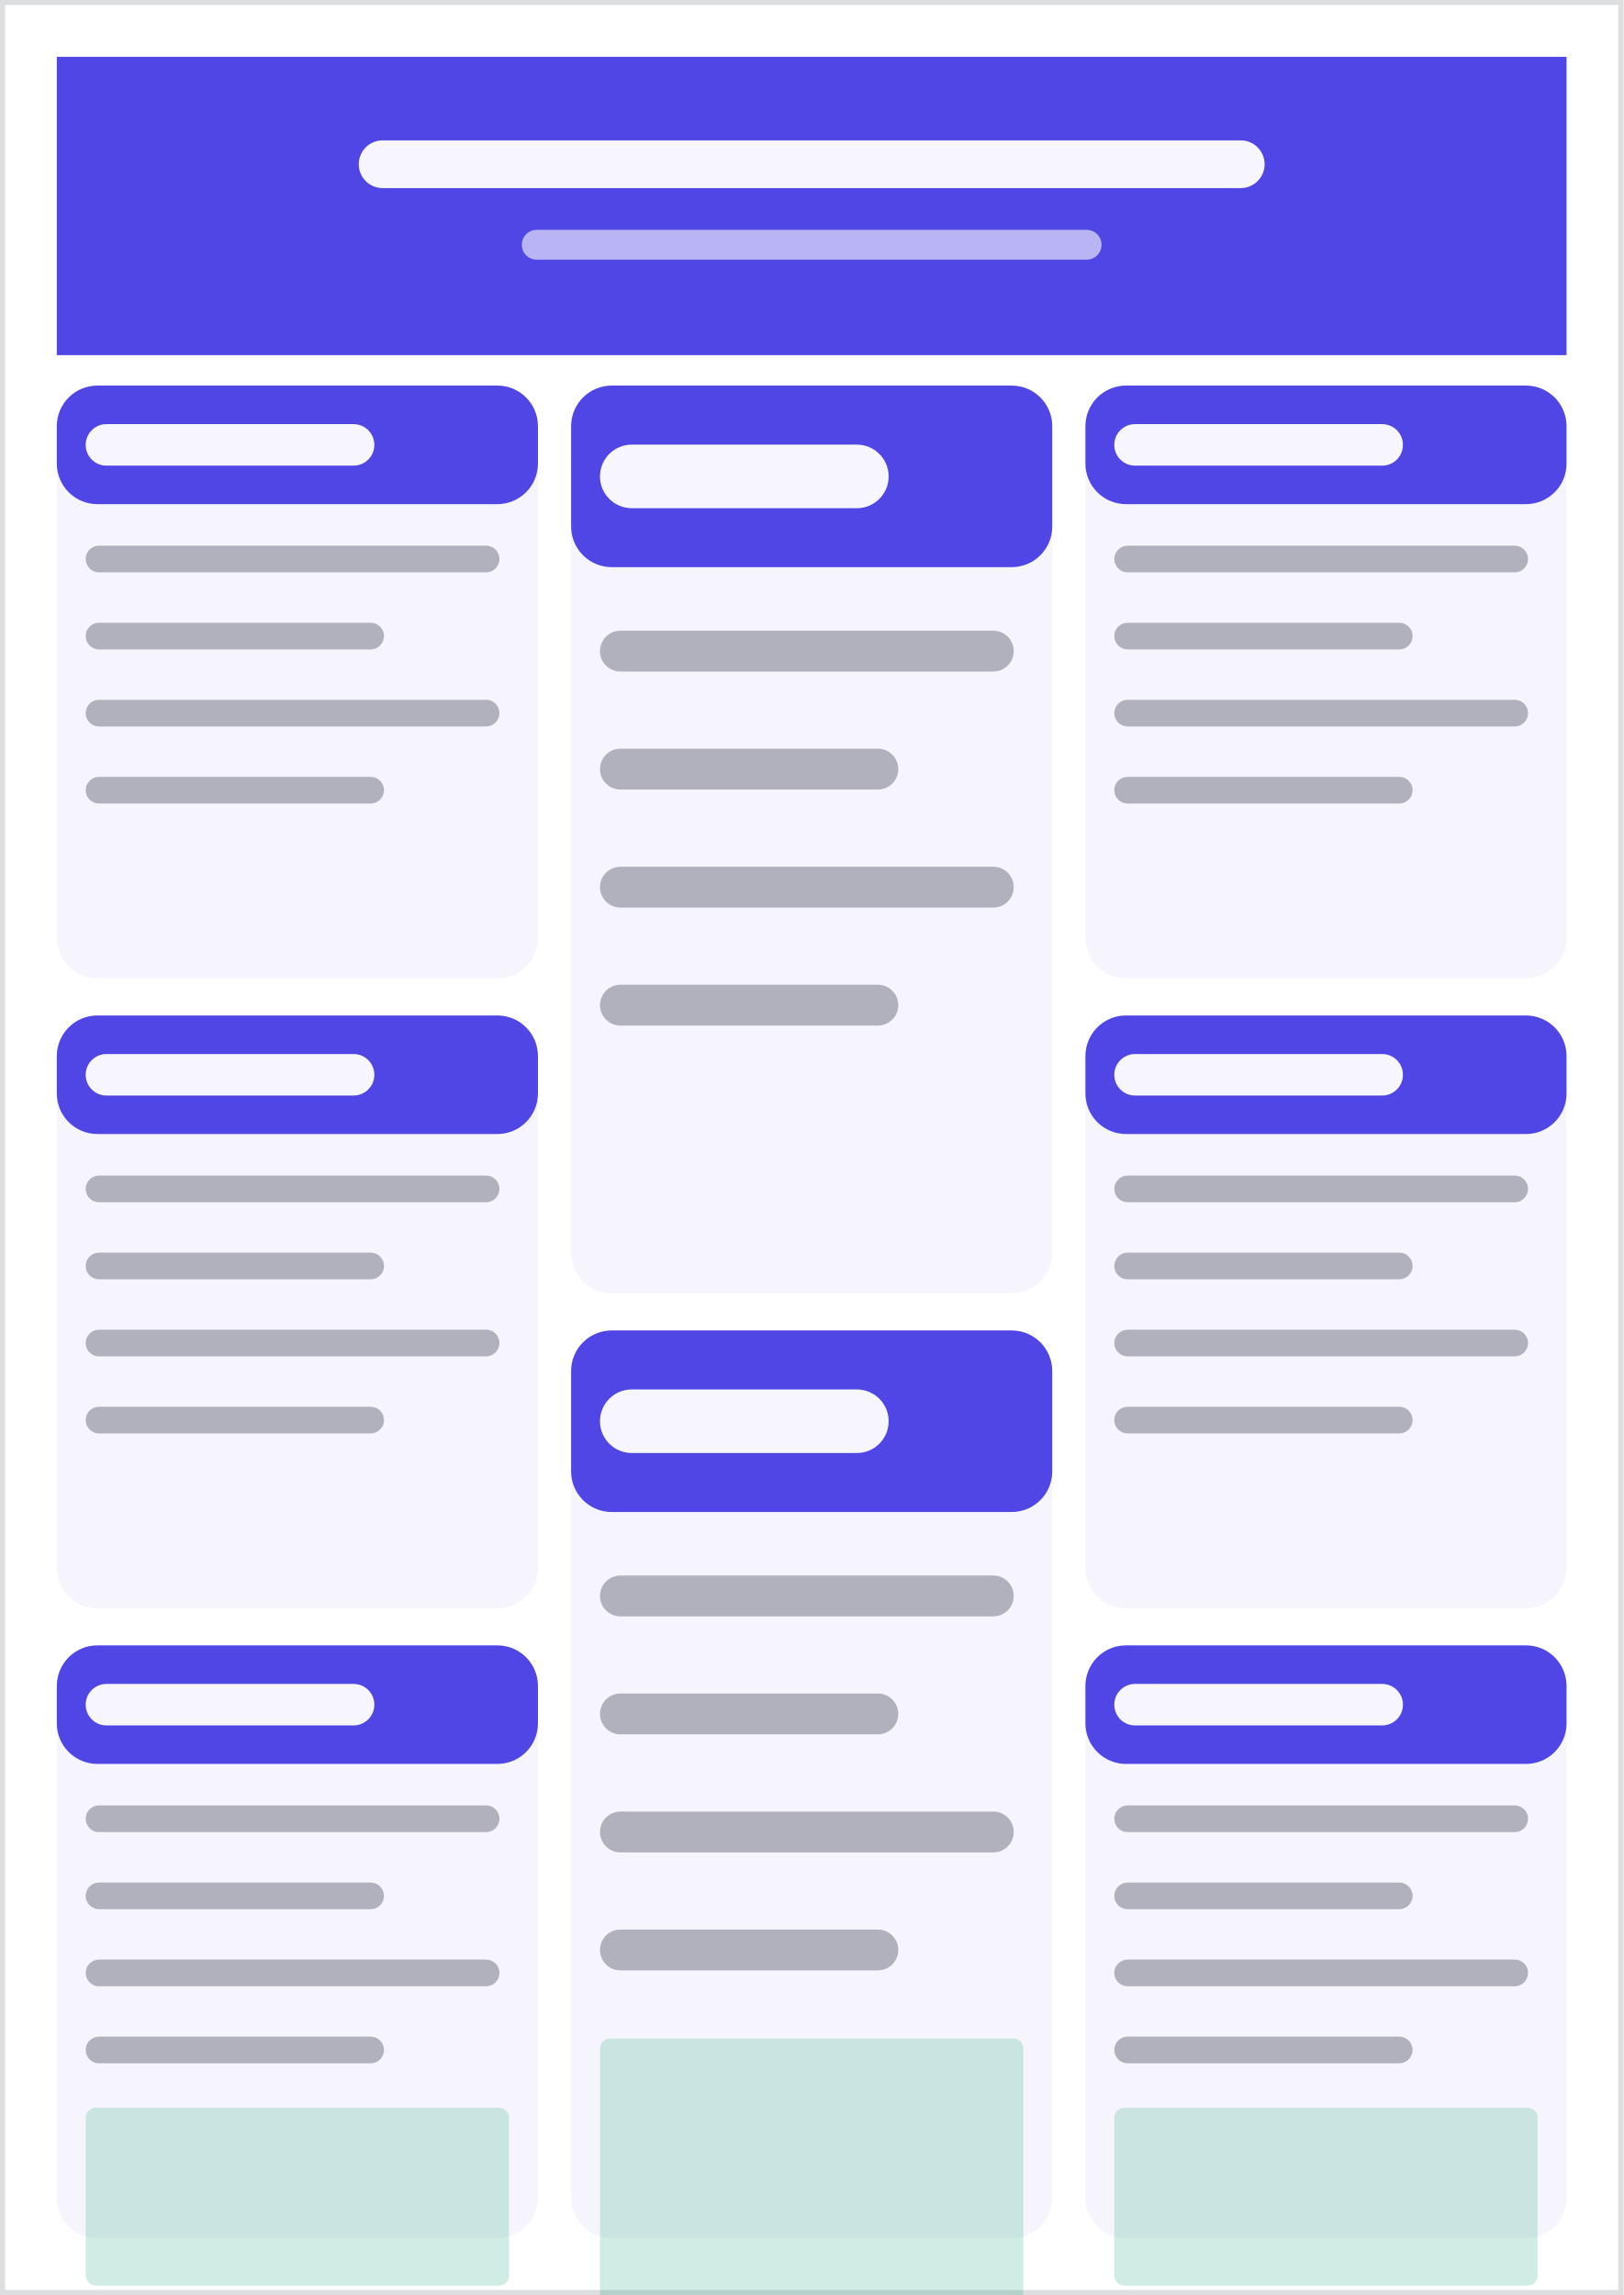
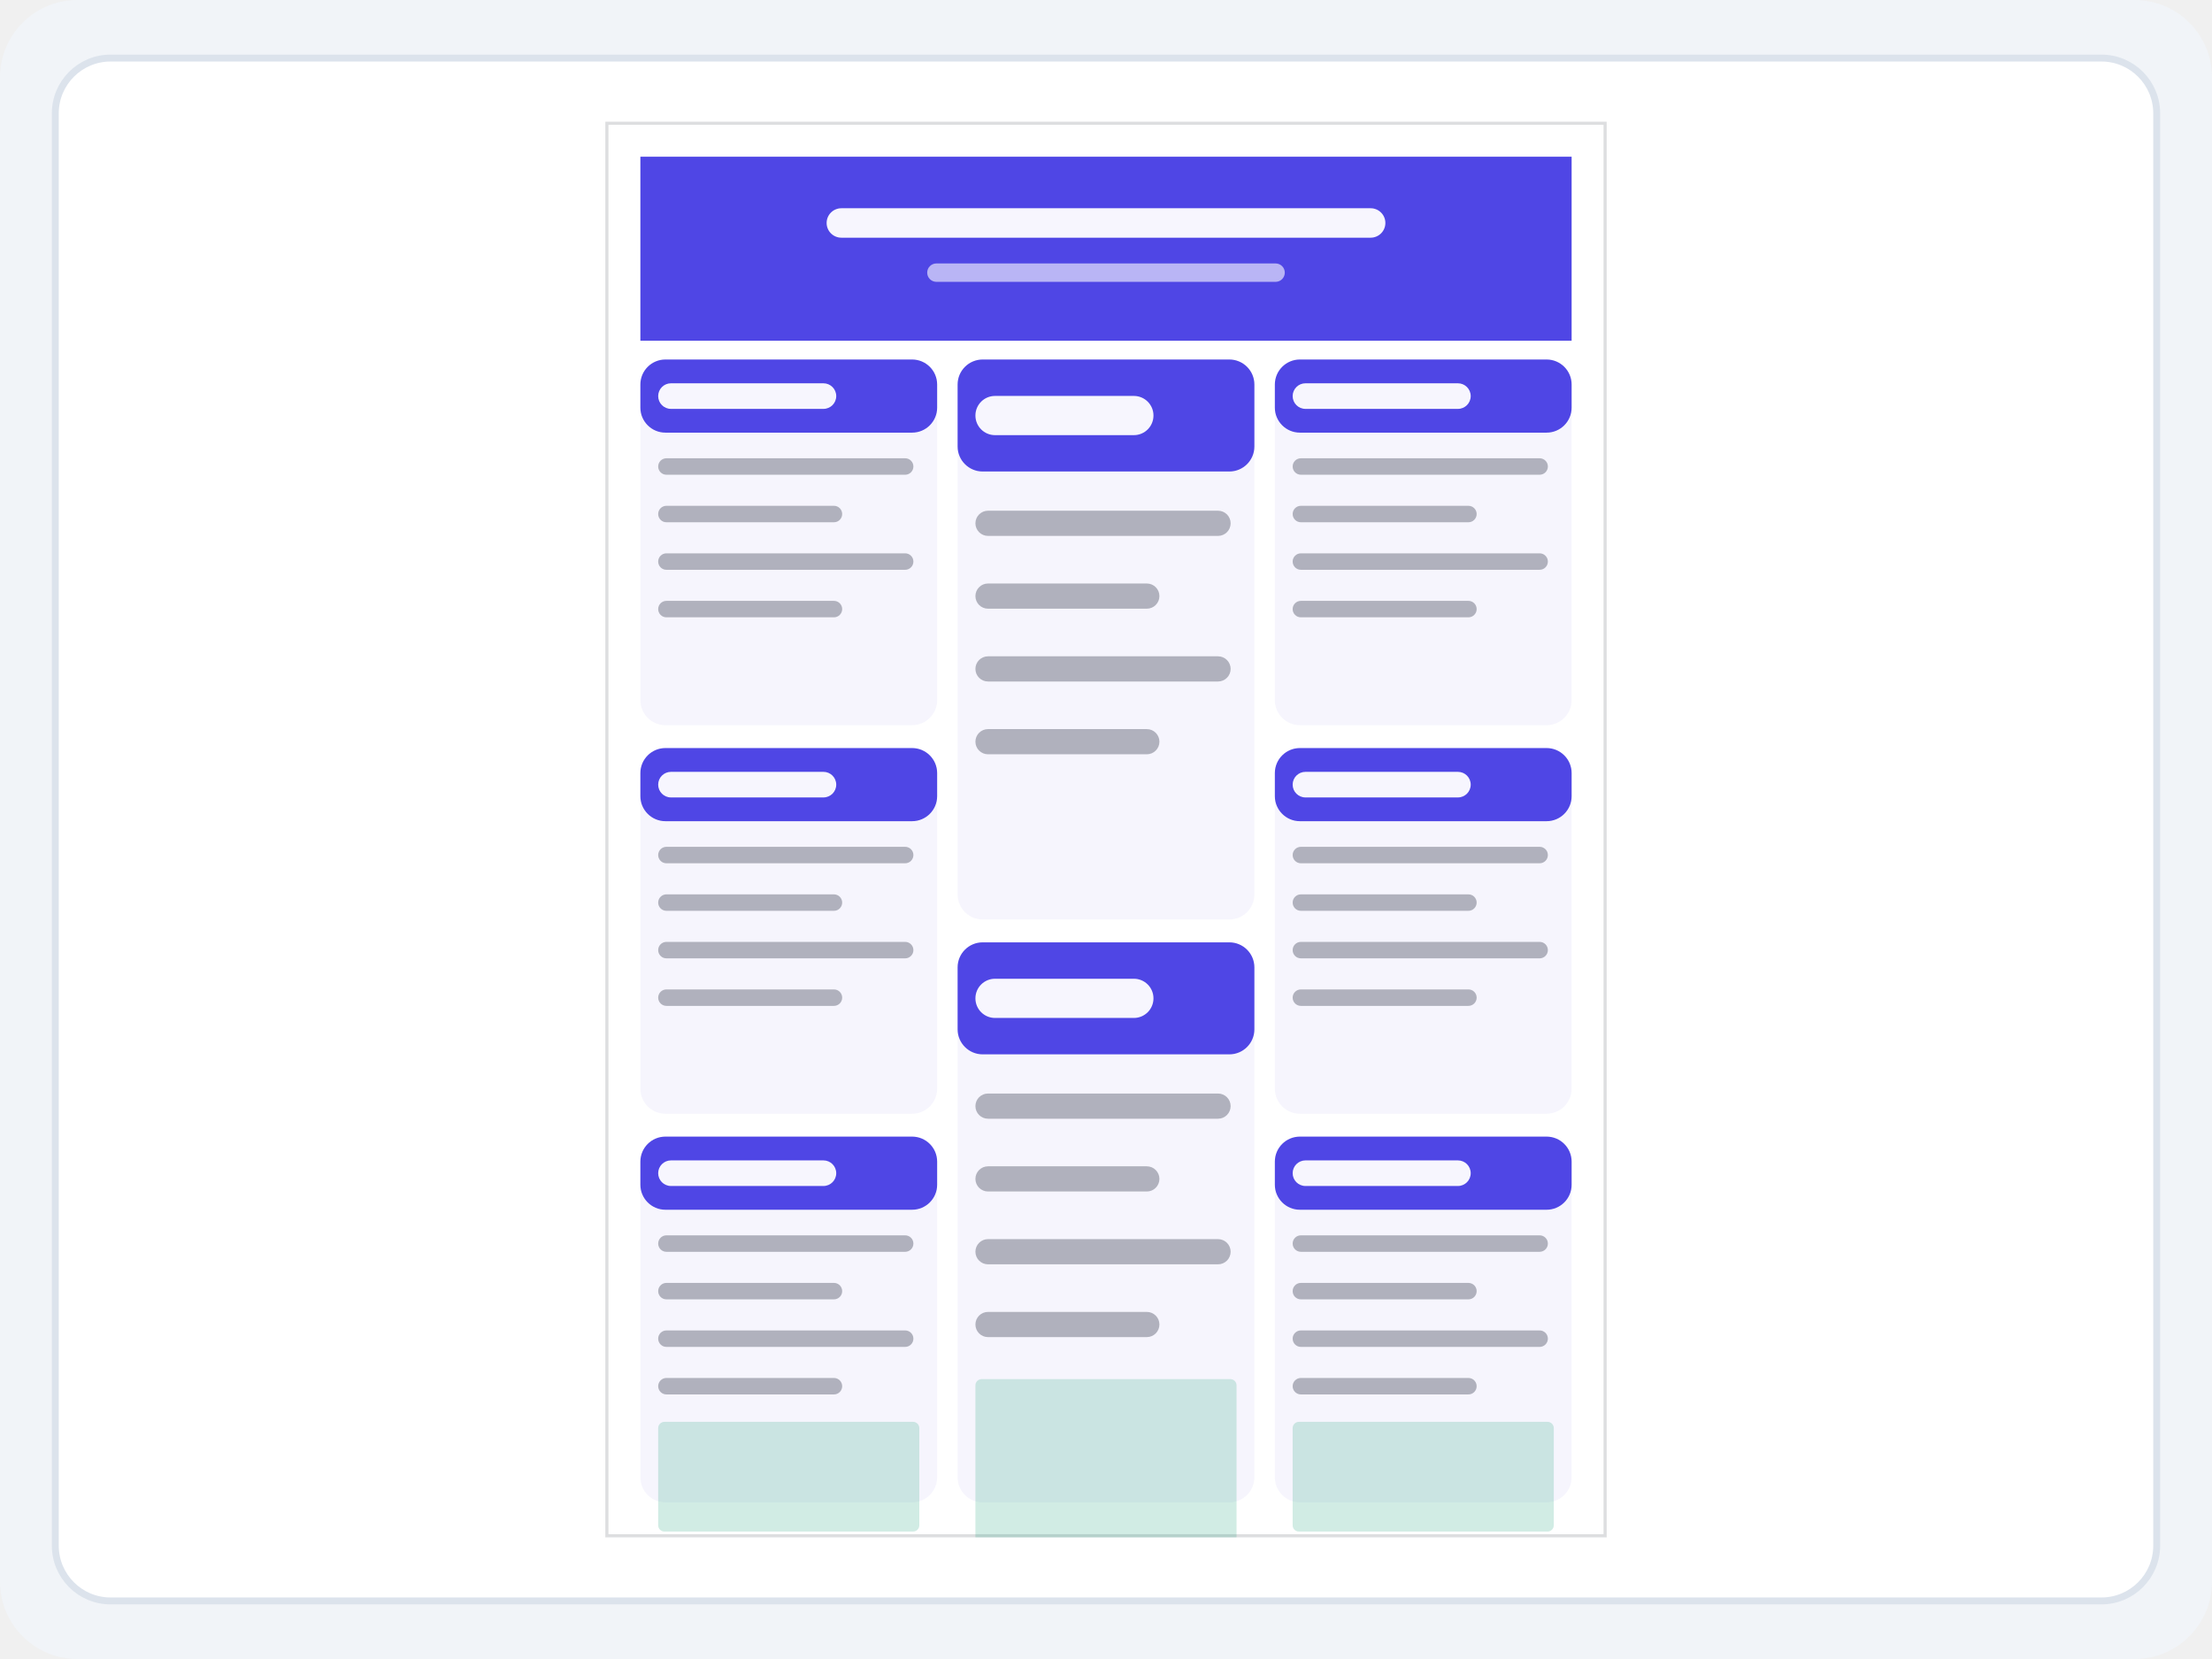
- <svg xmlns="http://www.w3.org/2000/svg" width="320" height="452.41" viewBox="0 0 320 452.41" role="img" aria-label="gemini template preview">
-   <rect width="320" height="452.41" fill="#FFFFFF" />
-   <rect x="0.5" y="0.5" width="319" height="451.41" fill="none" stroke="#0F172A24" />
-   <rect x="11.2" y="11.2" width="297.6" height="58.81" rx="0" fill="#4F46E5" />
-   <rect x="70.72" y="27.67" width="178.56" height="9.41" rx="4.71" fill="#FFFFFF" opacity="0.95" />
-   <rect x="102.86" y="45.31" width="114.28" height="5.88" rx="2.94" fill="#FFFFFF" opacity="0.6" />
-   <rect x="11.2" y="76.01" width="94.84" height="116.86" rx="8" fill="#4F46E50d" />
-   <rect x="11.2" y="76.01" width="94.84" height="23.37" rx="8" fill="#4F46E5" />
-   <rect x="16.89" y="83.61" width="56.9" height="8.18" rx="4.09" fill="#FFFFFF" opacity="0.95" />
-   <rect x="16.89" y="107.57" width="81.56" height="5.26" rx="2.63" fill="#0F172A4d" opacity="1" />
-   <rect x="16.89" y="122.76" width="58.8" height="5.26" rx="2.63" fill="#0F172A4d" opacity="1" />
-   <rect x="16.89" y="137.95" width="81.56" height="5.26" rx="2.63" fill="#0F172A4d" opacity="1" />
-   <rect x="16.89" y="153.14" width="58.8" height="5.26" rx="2.63" fill="#0F172A4d" opacity="1" />
-   <rect x="11.2" y="200.18" width="94.84" height="116.86" rx="8" fill="#4F46E50d" />
-   <rect x="11.2" y="200.18" width="94.84" height="23.37" rx="8" fill="#4F46E5" />
-   <rect x="16.89" y="207.78" width="56.9" height="8.18" rx="4.09" fill="#FFFFFF" opacity="0.95" />
-   <rect x="16.89" y="231.74" width="81.56" height="5.26" rx="2.63" fill="#0F172A4d" opacity="1" />
-   <rect x="16.89" y="246.93" width="58.8" height="5.26" rx="2.63" fill="#0F172A4d" opacity="1" />
-   <rect x="16.89" y="262.12" width="81.56" height="5.26" rx="2.63" fill="#0F172A4d" opacity="1" />
-   <rect x="16.89" y="277.31" width="58.8" height="5.26" rx="2.63" fill="#0F172A4d" opacity="1" />
-   <rect x="11.2" y="324.35" width="94.84" height="116.86" rx="8" fill="#4F46E50d" />
-   <rect x="11.2" y="324.35" width="94.84" height="23.37" rx="8" fill="#4F46E5" />
-   <rect x="16.89" y="331.95" width="56.9" height="8.18" rx="4.09" fill="#FFFFFF" opacity="0.95" />
-   <rect x="16.89" y="355.9" width="81.56" height="5.26" rx="2.63" fill="#0F172A4d" opacity="1" />
-   <rect x="16.89" y="371.1" width="58.8" height="5.26" rx="2.63" fill="#0F172A4d" opacity="1" />
-   <rect x="16.89" y="386.29" width="81.56" height="5.26" rx="2.63" fill="#0F172A4d" opacity="1" />
-   <rect x="16.89" y="401.48" width="58.8" height="5.26" rx="2.63" fill="#0F172A4d" opacity="1" />
-   <rect x="16.89" y="415.5" width="83.45" height="35.06" rx="2" fill="#0596692e" />
-   <rect x="112.58" y="76.01" width="94.84" height="178.95" rx="8" fill="#4F46E50d" />
-   <rect x="112.58" y="76.01" width="94.84" height="35.79" rx="8" fill="#4F46E5" />
-   <rect x="118.27" y="87.65" width="56.9" height="12.53" rx="6.26" fill="#FFFFFF" opacity="0.95" />
-   <rect x="118.27" y="124.33" width="81.56" height="8.05" rx="4.03" fill="#0F172A4d" opacity="1" />
-   <rect x="118.27" y="147.59" width="58.8" height="8.05" rx="4.03" fill="#0F172A4d" opacity="1" />
-   <rect x="118.27" y="170.86" width="81.56" height="8.05" rx="4.03" fill="#0F172A4d" opacity="1" />
-   <rect x="118.27" y="194.12" width="58.8" height="8.05" rx="4.03" fill="#0F172A4d" opacity="1" />
-   <rect x="112.58" y="262.27" width="94.84" height="178.95" rx="8" fill="#4F46E50d" />
-   <rect x="112.58" y="262.27" width="94.84" height="35.79" rx="8" fill="#4F46E5" />
-   <rect x="118.27" y="273.9" width="56.9" height="12.53" rx="6.26" fill="#FFFFFF" opacity="0.95" />
-   <rect x="118.27" y="310.58" width="81.56" height="8.05" rx="4.03" fill="#0F172A4d" opacity="1" />
-   <rect x="118.27" y="333.84" width="58.8" height="8.05" rx="4.03" fill="#0F172A4d" opacity="1" />
-   <rect x="118.27" y="357.11" width="81.56" height="8.05" rx="4.03" fill="#0F172A4d" opacity="1" />
-   <rect x="118.27" y="380.37" width="58.8" height="8.05" rx="4.03" fill="#0F172A4d" opacity="1" />
-   <rect x="118.27" y="401.85" width="83.45" height="53.68" rx="2" fill="#0596692e" />
-   <rect x="213.96" y="76.01" width="94.84" height="116.86" rx="8" fill="#4F46E50d" />
-   <rect x="213.96" y="76.01" width="94.84" height="23.37" rx="8" fill="#4F46E5" />
-   <rect x="219.65" y="83.61" width="56.9" height="8.18" rx="4.09" fill="#FFFFFF" opacity="0.95" />
-   <rect x="219.65" y="107.57" width="81.56" height="5.26" rx="2.63" fill="#0F172A4d" opacity="1" />
-   <rect x="219.65" y="122.76" width="58.8" height="5.26" rx="2.63" fill="#0F172A4d" opacity="1" />
-   <rect x="219.65" y="137.95" width="81.56" height="5.26" rx="2.63" fill="#0F172A4d" opacity="1" />
-   <rect x="219.65" y="153.14" width="58.8" height="5.26" rx="2.63" fill="#0F172A4d" opacity="1" />
-   <rect x="213.96" y="200.18" width="94.84" height="116.86" rx="8" fill="#4F46E50d" />
-   <rect x="213.96" y="200.18" width="94.84" height="23.37" rx="8" fill="#4F46E5" />
-   <rect x="219.65" y="207.78" width="56.9" height="8.18" rx="4.09" fill="#FFFFFF" opacity="0.95" />
-   <rect x="219.65" y="231.74" width="81.56" height="5.26" rx="2.63" fill="#0F172A4d" opacity="1" />
-   <rect x="219.65" y="246.93" width="58.8" height="5.26" rx="2.63" fill="#0F172A4d" opacity="1" />
-   <rect x="219.65" y="262.12" width="81.56" height="5.26" rx="2.63" fill="#0F172A4d" opacity="1" />
-   <rect x="219.65" y="277.31" width="58.8" height="5.26" rx="2.63" fill="#0F172A4d" opacity="1" />
-   <rect x="213.96" y="324.35" width="94.84" height="116.86" rx="8" fill="#4F46E50d" />
-   <rect x="213.96" y="324.35" width="94.84" height="23.37" rx="8" fill="#4F46E5" />
-   <rect x="219.65" y="331.95" width="56.9" height="8.18" rx="4.09" fill="#FFFFFF" opacity="0.95" />
-   <rect x="219.65" y="355.9" width="81.56" height="5.26" rx="2.63" fill="#0F172A4d" opacity="1" />
-   <rect x="219.65" y="371.1" width="58.8" height="5.26" rx="2.63" fill="#0F172A4d" opacity="1" />
-   <rect x="219.65" y="386.29" width="81.56" height="5.26" rx="2.63" fill="#0F172A4d" opacity="1" />
-   <rect x="219.65" y="401.48" width="58.8" height="5.26" rx="2.63" fill="#0F172A4d" opacity="1" />
-   <rect x="219.65" y="415.5" width="83.45" height="35.06" rx="2" fill="#0596692e" />
+ <svg xmlns="http://www.w3.org/2000/svg" width="320" height="240" viewBox="0 0 320 240" role="img" aria-label="Gemini template preview" data-template-id="gemini">
+   <rect width="320" height="240" rx="11.2" fill="#F1F4F8" />
+   <rect x="8" y="8.4" width="304" height="223.2" rx="8" fill="#FFFFFF" stroke="#DCE3EC" />
+   <svg x="87.57" y="17.6" width="144.86" height="204.8" viewBox="0 0 320 452.41" preserveAspectRatio="none" aria-hidden="true">
+     <rect width="320" height="452.41" fill="#FFFFFF" />
+     <rect x="0.5" y="0.5" width="319" height="451.41" fill="none" stroke="#0F172A24" />
+     <rect x="11.2" y="11.2" width="297.6" height="58.81" rx="0" fill="#4F46E5" />
+     <rect x="70.72" y="27.67" width="178.56" height="9.41" rx="4.71" fill="#FFFFFF" opacity="0.95" />
+     <rect x="102.86" y="45.31" width="114.28" height="5.88" rx="2.94" fill="#FFFFFF" opacity="0.6" />
+     <rect x="11.2" y="76.01" width="94.84" height="116.86" rx="8" fill="#4F46E50d" />
+     <rect x="11.2" y="76.01" width="94.84" height="23.37" rx="8" fill="#4F46E5" />
+     <rect x="16.89" y="83.61" width="56.9" height="8.18" rx="4.09" fill="#FFFFFF" opacity="0.95" />
+     <rect x="16.89" y="107.57" width="81.56" height="5.26" rx="2.63" fill="#0F172A4d" opacity="1" />
+     <rect x="16.89" y="122.76" width="58.8" height="5.26" rx="2.63" fill="#0F172A4d" opacity="1" />
+     <rect x="16.89" y="137.95" width="81.56" height="5.26" rx="2.63" fill="#0F172A4d" opacity="1" />
+     <rect x="16.89" y="153.14" width="58.8" height="5.26" rx="2.63" fill="#0F172A4d" opacity="1" />
+     <rect x="11.2" y="200.18" width="94.84" height="116.86" rx="8" fill="#4F46E50d" />
+     <rect x="11.2" y="200.18" width="94.84" height="23.37" rx="8" fill="#4F46E5" />
+     <rect x="16.89" y="207.78" width="56.9" height="8.18" rx="4.09" fill="#FFFFFF" opacity="0.95" />
+     <rect x="16.89" y="231.74" width="81.56" height="5.26" rx="2.63" fill="#0F172A4d" opacity="1" />
+     <rect x="16.89" y="246.93" width="58.8" height="5.26" rx="2.63" fill="#0F172A4d" opacity="1" />
+     <rect x="16.89" y="262.12" width="81.56" height="5.26" rx="2.63" fill="#0F172A4d" opacity="1" />
+     <rect x="16.89" y="277.31" width="58.8" height="5.26" rx="2.63" fill="#0F172A4d" opacity="1" />
+     <rect x="11.2" y="324.35" width="94.84" height="116.86" rx="8" fill="#4F46E50d" />
+     <rect x="11.2" y="324.35" width="94.84" height="23.37" rx="8" fill="#4F46E5" />
+     <rect x="16.89" y="331.95" width="56.9" height="8.18" rx="4.09" fill="#FFFFFF" opacity="0.95" />
+     <rect x="16.89" y="355.9" width="81.56" height="5.26" rx="2.63" fill="#0F172A4d" opacity="1" />
+     <rect x="16.89" y="371.1" width="58.8" height="5.26" rx="2.63" fill="#0F172A4d" opacity="1" />
+     <rect x="16.89" y="386.29" width="81.56" height="5.26" rx="2.63" fill="#0F172A4d" opacity="1" />
+     <rect x="16.89" y="401.48" width="58.8" height="5.26" rx="2.63" fill="#0F172A4d" opacity="1" />
+     <rect x="16.89" y="415.5" width="83.45" height="35.06" rx="2" fill="#0596692e" />
+     <rect x="112.58" y="76.01" width="94.84" height="178.95" rx="8" fill="#4F46E50d" />
+     <rect x="112.58" y="76.01" width="94.84" height="35.79" rx="8" fill="#4F46E5" />
+     <rect x="118.27" y="87.65" width="56.9" height="12.53" rx="6.26" fill="#FFFFFF" opacity="0.95" />
+     <rect x="118.27" y="124.33" width="81.56" height="8.05" rx="4.03" fill="#0F172A4d" opacity="1" />
+     <rect x="118.27" y="147.59" width="58.8" height="8.05" rx="4.03" fill="#0F172A4d" opacity="1" />
+     <rect x="118.27" y="170.86" width="81.56" height="8.05" rx="4.03" fill="#0F172A4d" opacity="1" />
+     <rect x="118.27" y="194.12" width="58.8" height="8.05" rx="4.03" fill="#0F172A4d" opacity="1" />
+     <rect x="112.58" y="262.27" width="94.84" height="178.95" rx="8" fill="#4F46E50d" />
+     <rect x="112.58" y="262.27" width="94.84" height="35.79" rx="8" fill="#4F46E5" />
+     <rect x="118.27" y="273.9" width="56.9" height="12.53" rx="6.26" fill="#FFFFFF" opacity="0.95" />
+     <rect x="118.27" y="310.58" width="81.56" height="8.05" rx="4.03" fill="#0F172A4d" opacity="1" />
+     <rect x="118.27" y="333.84" width="58.8" height="8.05" rx="4.03" fill="#0F172A4d" opacity="1" />
+     <rect x="118.27" y="357.11" width="81.56" height="8.05" rx="4.03" fill="#0F172A4d" opacity="1" />
+     <rect x="118.27" y="380.37" width="58.8" height="8.05" rx="4.03" fill="#0F172A4d" opacity="1" />
+     <rect x="118.27" y="401.85" width="83.45" height="53.68" rx="2" fill="#0596692e" />
+     <rect x="213.96" y="76.01" width="94.84" height="116.86" rx="8" fill="#4F46E50d" />
+     <rect x="213.96" y="76.01" width="94.84" height="23.37" rx="8" fill="#4F46E5" />
+     <rect x="219.65" y="83.61" width="56.9" height="8.18" rx="4.09" fill="#FFFFFF" opacity="0.95" />
+     <rect x="219.65" y="107.57" width="81.56" height="5.26" rx="2.63" fill="#0F172A4d" opacity="1" />
+     <rect x="219.65" y="122.76" width="58.8" height="5.26" rx="2.63" fill="#0F172A4d" opacity="1" />
+     <rect x="219.65" y="137.95" width="81.56" height="5.26" rx="2.63" fill="#0F172A4d" opacity="1" />
+     <rect x="219.65" y="153.14" width="58.8" height="5.26" rx="2.63" fill="#0F172A4d" opacity="1" />
+     <rect x="213.96" y="200.18" width="94.84" height="116.86" rx="8" fill="#4F46E50d" />
+     <rect x="213.96" y="200.18" width="94.84" height="23.37" rx="8" fill="#4F46E5" />
+     <rect x="219.65" y="207.78" width="56.9" height="8.18" rx="4.09" fill="#FFFFFF" opacity="0.95" />
+     <rect x="219.65" y="231.74" width="81.56" height="5.26" rx="2.63" fill="#0F172A4d" opacity="1" />
+     <rect x="219.65" y="246.93" width="58.8" height="5.26" rx="2.63" fill="#0F172A4d" opacity="1" />
+     <rect x="219.65" y="262.12" width="81.56" height="5.26" rx="2.63" fill="#0F172A4d" opacity="1" />
+     <rect x="219.65" y="277.31" width="58.8" height="5.26" rx="2.63" fill="#0F172A4d" opacity="1" />
+     <rect x="213.96" y="324.35" width="94.84" height="116.86" rx="8" fill="#4F46E50d" />
+     <rect x="213.96" y="324.35" width="94.84" height="23.37" rx="8" fill="#4F46E5" />
+     <rect x="219.65" y="331.95" width="56.9" height="8.18" rx="4.09" fill="#FFFFFF" opacity="0.95" />
+     <rect x="219.65" y="355.9" width="81.56" height="5.26" rx="2.63" fill="#0F172A4d" opacity="1" />
+     <rect x="219.65" y="371.1" width="58.8" height="5.26" rx="2.63" fill="#0F172A4d" opacity="1" />
+     <rect x="219.65" y="386.29" width="81.56" height="5.26" rx="2.63" fill="#0F172A4d" opacity="1" />
+     <rect x="219.65" y="401.48" width="58.8" height="5.26" rx="2.63" fill="#0F172A4d" opacity="1" />
+     <rect x="219.65" y="415.5" width="83.45" height="35.06" rx="2" fill="#0596692e" />
+   </svg>
</svg>
